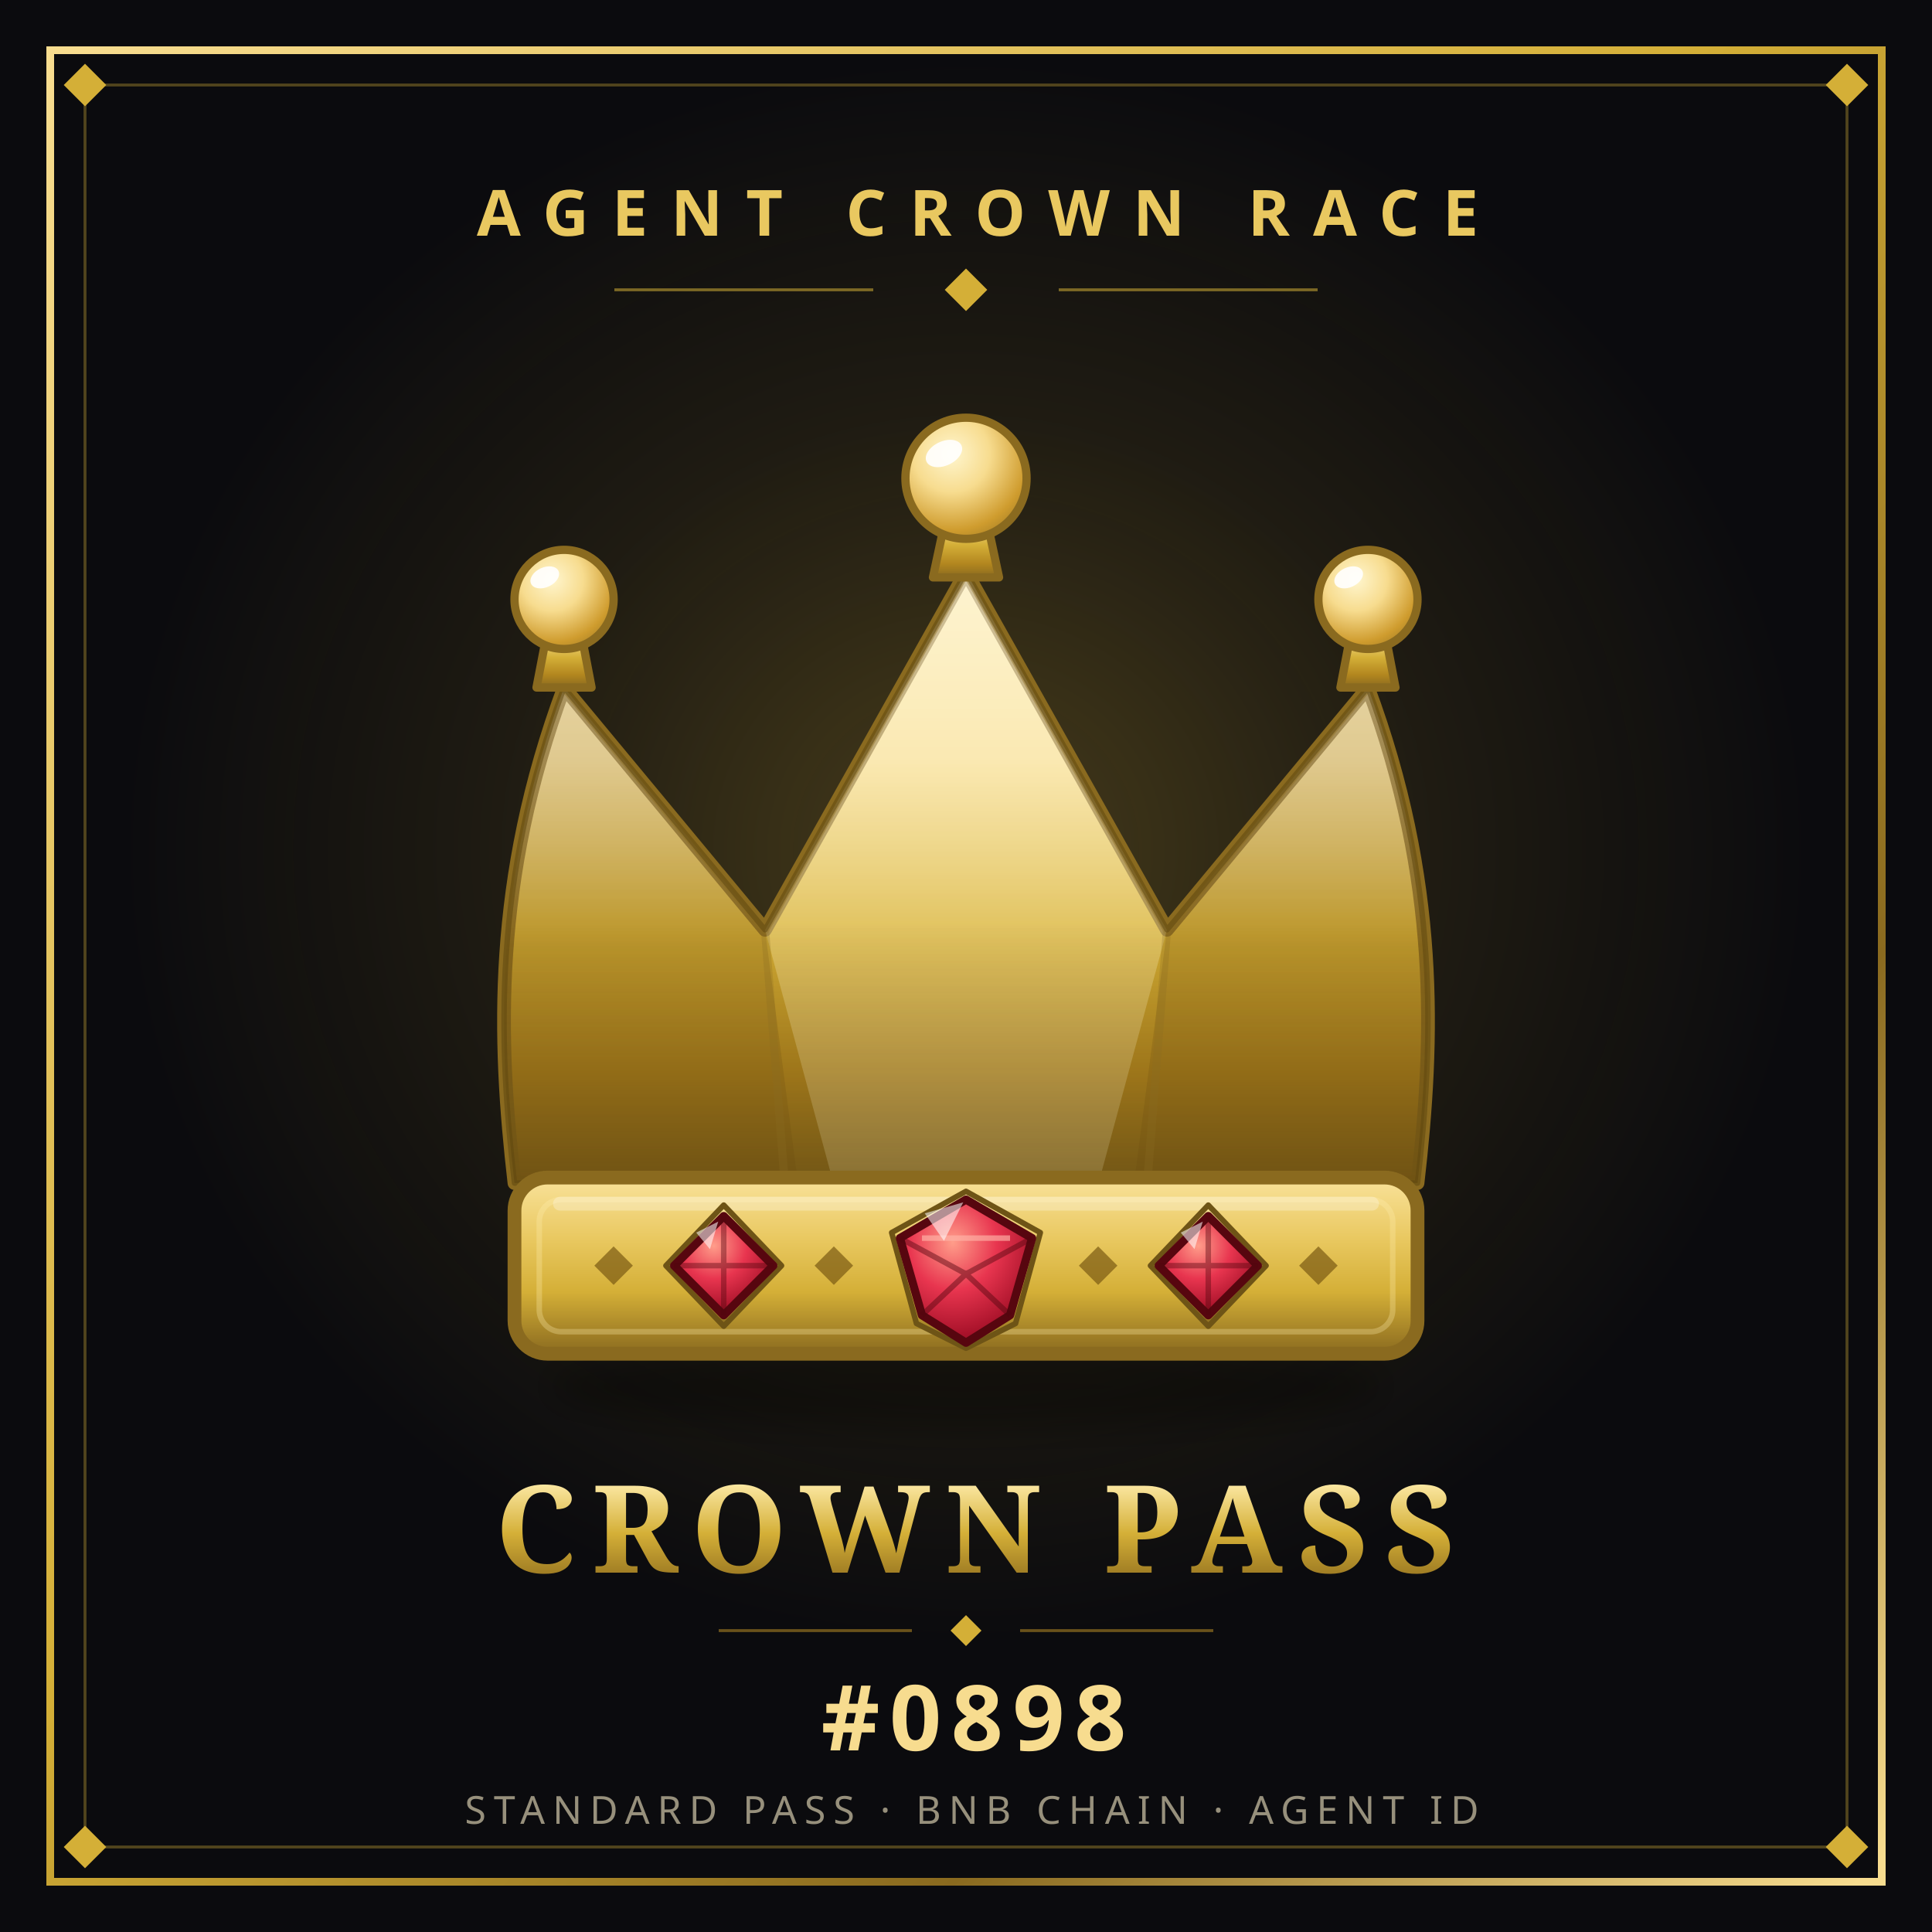
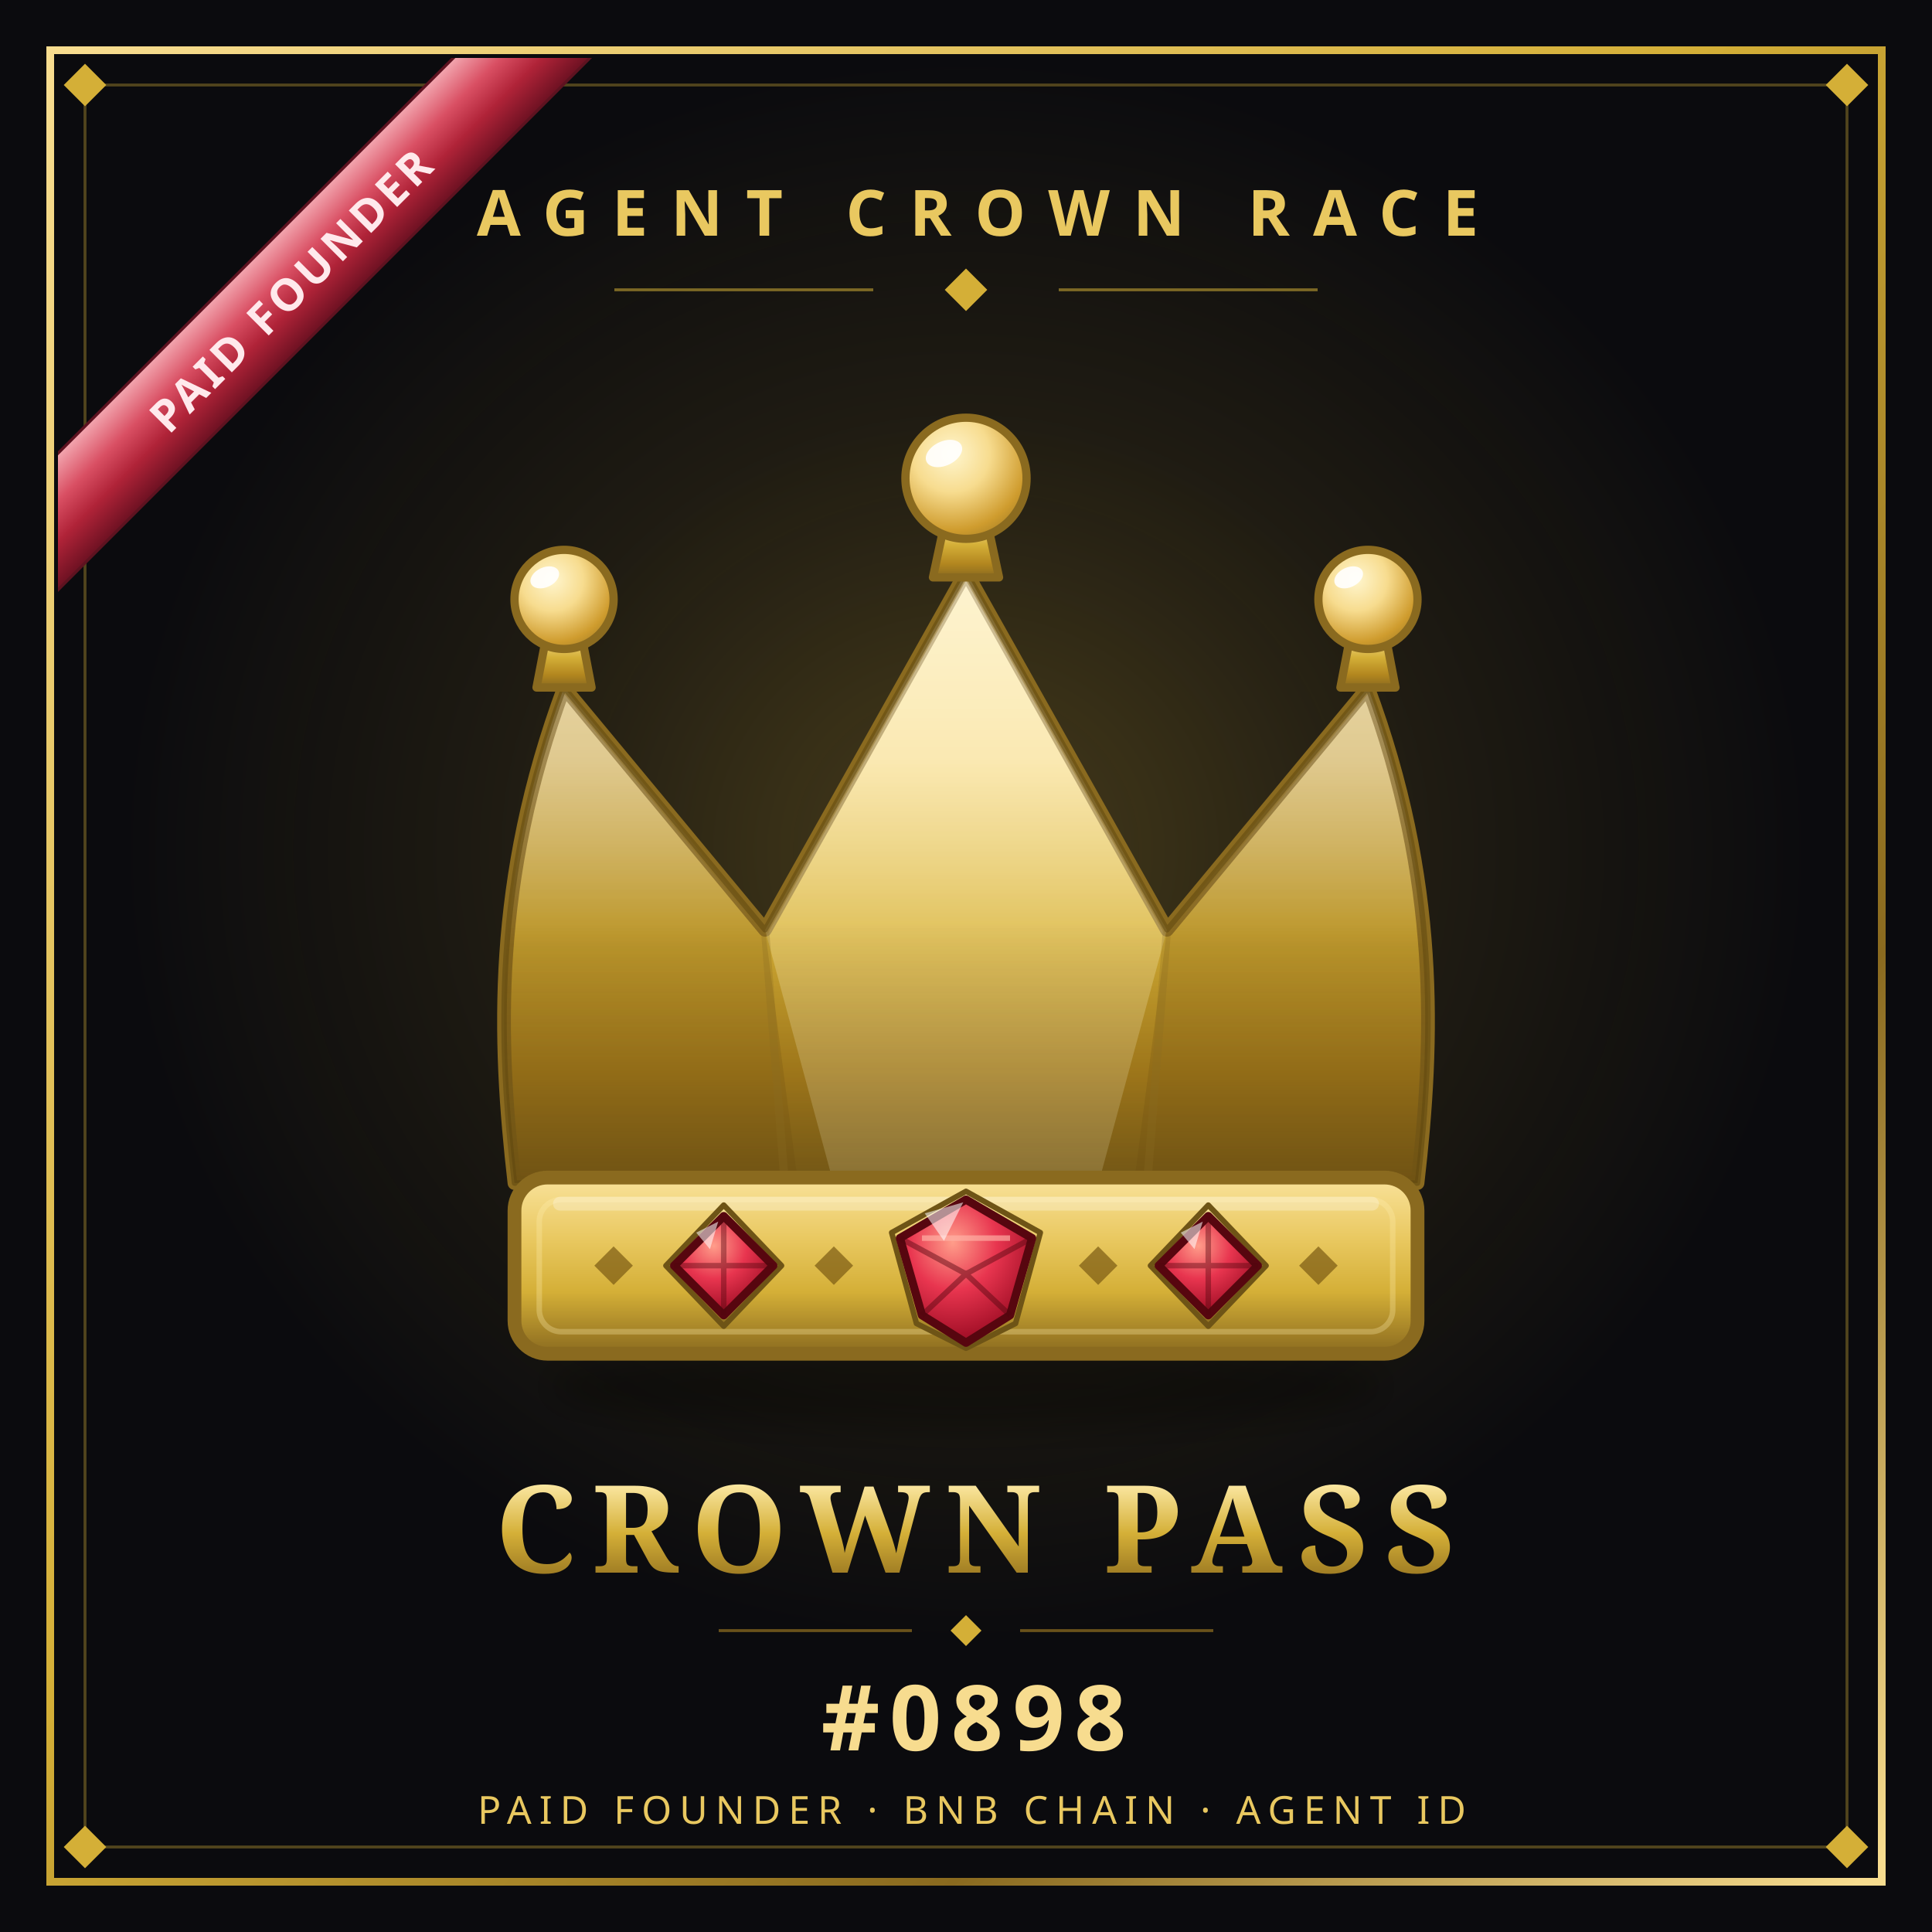
<svg xmlns="http://www.w3.org/2000/svg" viewBox="0 0 1000 1000" role="img" aria-label="Crown Pass #0898">
  <defs>
    <radialGradient id="passGlow" cx=".5" cy=".5" r=".5">
      <stop offset="0" stop-color="#d4af37" stop-opacity=".30" />
      <stop offset=".55" stop-color="#d4af37" stop-opacity=".10" />
      <stop offset="1" stop-color="#d4af37" stop-opacity="0" />
    </radialGradient>
    <linearGradient id="frameGold" x1="0" y1="0" x2="1" y2="1">
      <stop offset="0" stop-color="#f7dc8f" />
      <stop offset=".45" stop-color="#d4af37" />
      <stop offset=".75" stop-color="#8a6a1f" />
      <stop offset="1" stop-color="#f7dc8f" />
    </linearGradient>
    <linearGradient id="titleGold" x1="0" y1="0" x2="0" y2="1">
      <stop offset="0" stop-color="#fbe7a1" />
      <stop offset=".55" stop-color="#d4af37" />
      <stop offset="1" stop-color="#a07d24" />
    </linearGradient>
    <clipPath id="cardClip">
      <rect x="30" y="30" width="940" height="940" />
    </clipPath>
  </defs>
  <defs>
+     <linearGradient id="founderBand" x1="0" y1="0" x2="0" y2="1">
+       <stop offset="0" stop-color="#f3a7b0" />
+       <stop offset=".35" stop-color="#d94f63" />
+       <stop offset=".65" stop-color="#b02338" />
+       <stop offset="1" stop-color="#6d1122" />
+     </linearGradient>
    <linearGradient id="goldBody" x1="0" y1="0" x2="0" y2="1">
      <stop offset="0" stop-color="#fbe7a1" />
      <stop offset=".3" stop-color="#f7dc8f" />
      <stop offset=".58" stop-color="#d4af37" />
      <stop offset=".82" stop-color="#b3871f" />
      <stop offset="1" stop-color="#8a6a1f" />
    </linearGradient>
    <linearGradient id="goldBand" x1="0" y1="0" x2="0" y2="1">
      <stop offset="0" stop-color="#f9e29a" />
      <stop offset=".35" stop-color="#e9c860" />
      <stop offset=".65" stop-color="#d4af37" />
      <stop offset="1" stop-color="#8a6a1f" />
    </linearGradient>
    <radialGradient id="orbGrad" cx=".38" cy=".3" r=".9">
      <stop offset="0" stop-color="#fff6cf" />
      <stop offset=".35" stop-color="#f7dc8f" />
      <stop offset=".7" stop-color="#cf9c2e" />
      <stop offset="1" stop-color="#8a6a1f" />
    </radialGradient>
    <radialGradient id="rubyGrad" cx=".4" cy=".3" r=".95">
      <stop offset="0" stop-color="#ff9d8a" />
      <stop offset=".35" stop-color="#e8354f" />
      <stop offset=".68" stop-color="#a8122a" />
      <stop offset="1" stop-color="#5f0815" />
    </radialGradient>
    <linearGradient id="sheenGrad" x1="0" y1="0" x2="0" y2="1">
      <stop offset="0" stop-color="#ffffff" stop-opacity=".5" />
      <stop offset="1" stop-color="#ffffff" stop-opacity="0" />
    </linearGradient>
    <linearGradient id="shadeGrad" x1="0" y1="0" x2="0" y2="1">
      <stop offset="0" stop-color="#463004" stop-opacity="0" />
      <stop offset="1" stop-color="#463004" stop-opacity=".38" />
    </linearGradient>
    <filter id="blur6" x="-40%" y="-40%" width="180%" height="180%">
      <feGaussianBlur stdDeviation="6" />
    </filter>
    <clipPath id="bodyClip">
      <path d="M92 332 C86 280 84 222 110 152 L183 240 L256 110 L329 240 L402 152 C428 222 426 280 420 332 Z" />
    </clipPath>
  </defs>
  <rect width="1000" height="1000" fill="#0b0b0e" />
  <ellipse cx="500" cy="440" rx="440" ry="410" fill="url(#passGlow)" />
  <rect x="26" y="26" width="948" height="948" fill="none" stroke="url(#frameGold)" stroke-width="4" />
  <rect x="44" y="44" width="912" height="912" fill="none" stroke="#d4af37" stroke-width="1.5" opacity=".35" />
  <path d="M44 33 L55 44 L44 55 L33 44 Z" fill="#d4af37" />
  <path d="M956 33 L967 44 L956 55 L945 44 Z" fill="#d4af37" />
  <path d="M44 945 L55 956 L44 967 L33 956 Z" fill="#d4af37" />
  <path d="M956 945 L967 956 L956 967 L945 956 Z" fill="#d4af37" />
  <text x="506" y="122" text-anchor="middle" font-family="'Noto Sans', Arial, sans-serif" font-size="33" font-weight="600" letter-spacing="12" fill="#e9c860">AGENT CROWN RACE</text>
  <g stroke="#d4af37" opacity=".55">
    <path d="M318 150 H452 M548 150 H682" stroke-width="1.5" />
  </g>
  <path d="M500 139 L511 150 L500 161 L489 150 Z" fill="#d4af37" />
  <svg x="215" y="182" width="570" height="570" viewBox="56 30 400 400">
    <g id="crown">
      <ellipse cx="256" cy="406" rx="152" ry="15" fill="#000000" opacity=".30" filter="url(#blur6)" />
      <path d="M92 332 C86 280 84 222 110 152 L183 240 L256 110 L329 240 L402 152 C428 222 426 280 420 332 Z" fill="url(#goldBody)" stroke="#8a6a1f" stroke-width="5" stroke-linejoin="round" />
      <g clip-path="url(#bodyClip)">
        <polygon points="60,340 110,140 183,240 196,340" fill="#7a5a12" opacity=".26" />
        <polygon points="452,340 402,140 329,240 316,340" fill="#7a5a12" opacity=".26" />
        <polygon points="183,240 256,110 329,240 302,340 210,340" fill="#fff3bc" opacity=".30" />
        <rect x="60" y="96" width="392" height="150" fill="url(#sheenGrad)" />
        <rect x="60" y="238" width="392" height="102" fill="url(#shadeGrad)" />
      </g>
      <g stroke="#8a6a1f" stroke-width="3" opacity=".45" fill="none">
        <path d="M110 152 L183 240 L256 110 L329 240 L402 152" />
        <path d="M183 240 L190 330 M329 240 L322 330" opacity=".6" />
      </g>
      <path d="M92 332 C86 280 84 222 110 152 L183 240 L256 110 L329 240 L402 152 C428 222 426 280 420 332 Z" fill="none" stroke="#5f470e" stroke-width="2" stroke-linejoin="round" opacity=".55" />
      <path d="M100 152 L120 152 L115 126 L105 126 Z" fill="url(#goldBody)" stroke="#8a6a1f" stroke-width="3" stroke-linejoin="round" />
      <path d="M244 112 L268 112 L262 84 L250 84 Z" fill="url(#goldBody)" stroke="#8a6a1f" stroke-width="3" stroke-linejoin="round" />
      <path d="M392 152 L412 152 L407 126 L397 126 Z" fill="url(#goldBody)" stroke="#8a6a1f" stroke-width="3" stroke-linejoin="round" />
      <g stroke="#8a6a1f" stroke-width="3">
        <circle cx="110" cy="120" r="18" fill="url(#orbGrad)" />
        <circle cx="256" cy="76" r="22" fill="url(#orbGrad)" />
        <circle cx="402" cy="120" r="18" fill="url(#orbGrad)" />
      </g>
      <g fill="#ffffff">
        <ellipse cx="103" cy="112" rx="5.5" ry="3.6" opacity=".9" transform="rotate(-25 103 112)" />
        <ellipse cx="248" cy="67" rx="7" ry="4.4" opacity=".9" transform="rotate(-25 248 67)" />
        <ellipse cx="395" cy="112" rx="5.5" ry="3.6" opacity=".9" transform="rotate(-25 395 112)" />
      </g>
      <rect x="92" y="330" width="328" height="64" rx="12" fill="url(#goldBand)" stroke="#8a6a1f" stroke-width="5" />
      <rect x="101" y="338" width="310" height="48" rx="8" fill="none" stroke="#ffeeb0" stroke-width="2" opacity=".30" />
      <rect x="106" y="337" width="300" height="5" rx="2.5" fill="#ffffff" opacity=".26" />
      <g fill="#7a5a12" opacity=".7">
        <path d="M128 355 L135 362 L128 369 L121 362 Z" />
        <path d="M208 355 L215 362 L208 369 L201 362 Z" />
        <path d="M304 355 L311 362 L304 369 L297 362 Z" />
        <path d="M384 355 L391 362 L384 369 L377 362 Z" />
      </g>
      <g fill="url(#goldBand)" stroke="#6e5416" stroke-width="2" stroke-linejoin="round">
        <polygon points="256,335 283,350 274,383 256,392 238,383 229,350" />
        <polygon points="168,340 189,362 168,384 147,362" />
        <polygon points="344,340 365,362 344,384 323,362" />
      </g>
      <polygon points="256,338 280,352 272,380 256,390 240,380 232,352" fill="url(#rubyGrad)" stroke="#57060f" stroke-width="3" stroke-linejoin="round" />
      <g stroke="#ffb3a7" stroke-width="2" opacity=".65" fill="none">
        <path d="M240 352 L272 352" />
      </g>
      <g stroke="#50040d" stroke-width="2" opacity=".45" fill="none">
        <path d="M232 352 L256 365 L280 352 M240 380 L256 365 L272 380" />
      </g>
      <polygon points="241,343 255,339 248,353" fill="#ffffff" opacity=".55" />
      <g stroke="#57060f" stroke-width="3" stroke-linejoin="round">
        <polygon points="168,344 186,362 168,380 150,362" fill="url(#rubyGrad)" />
        <polygon points="344,344 362,362 344,380 326,362" fill="url(#rubyGrad)" />
      </g>
      <g stroke="#50040d" stroke-width="2" opacity=".4" fill="none">
        <path d="M150 362 L186 362 M168 344 L168 380" />
        <path d="M326 362 L362 362 M344 344 L344 380" />
      </g>
      <g fill="#ffffff" opacity=".55">
        <polygon points="158,350 166,346 163,356" />
        <polygon points="334,350 342,346 339,356" />
      </g>
    </g>
  </svg>
  <text x="505" y="814" text-anchor="middle" font-family="Georgia, 'Noto Serif', serif" font-size="63" font-weight="700" letter-spacing="8" fill="url(#titleGold)">CROWN PASS</text>
  <g stroke="#8a6a1f" opacity=".75">
    <path d="M372 844 H472 M528 844 H628" stroke-width="1.5" />
  </g>
  <path d="M500 836 L508 844 L500 852 L492 844 Z" fill="#d4af37" />
  <text x="504" y="906" text-anchor="middle" font-family="'Noto Sans', Arial, sans-serif" font-size="47" font-weight="600" letter-spacing="5" fill="#f7dc8f">#0898</text>
-   <text x="503" y="944" text-anchor="middle" font-family="'Noto Sans', Arial, sans-serif" font-size="20" letter-spacing="4" fill="#97907c">STANDARD PASS · BNB CHAIN · AGENT ID</text>
+   <text x="503" y="944" text-anchor="middle" font-family="'Noto Sans', Arial, sans-serif" font-size="20" letter-spacing="4" fill="#e9c860">PAID FOUNDER · BNB CHAIN · AGENT ID</text>
+   <g clip-path="url(#cardClip)">
+     <g transform="rotate(-45 150 150)">
+       <rect x="-90" y="125" width="480" height="50" fill="url(#founderBand)" stroke="#5e1220" stroke-width="1.5" />
+       <text x="150" y="159" text-anchor="middle" font-family="'Noto Sans', Arial, sans-serif" font-size="23" font-weight="700" letter-spacing="2" fill="#ffe9ec">PAID FOUNDER</text>
+     </g>
+   </g>
</svg>
